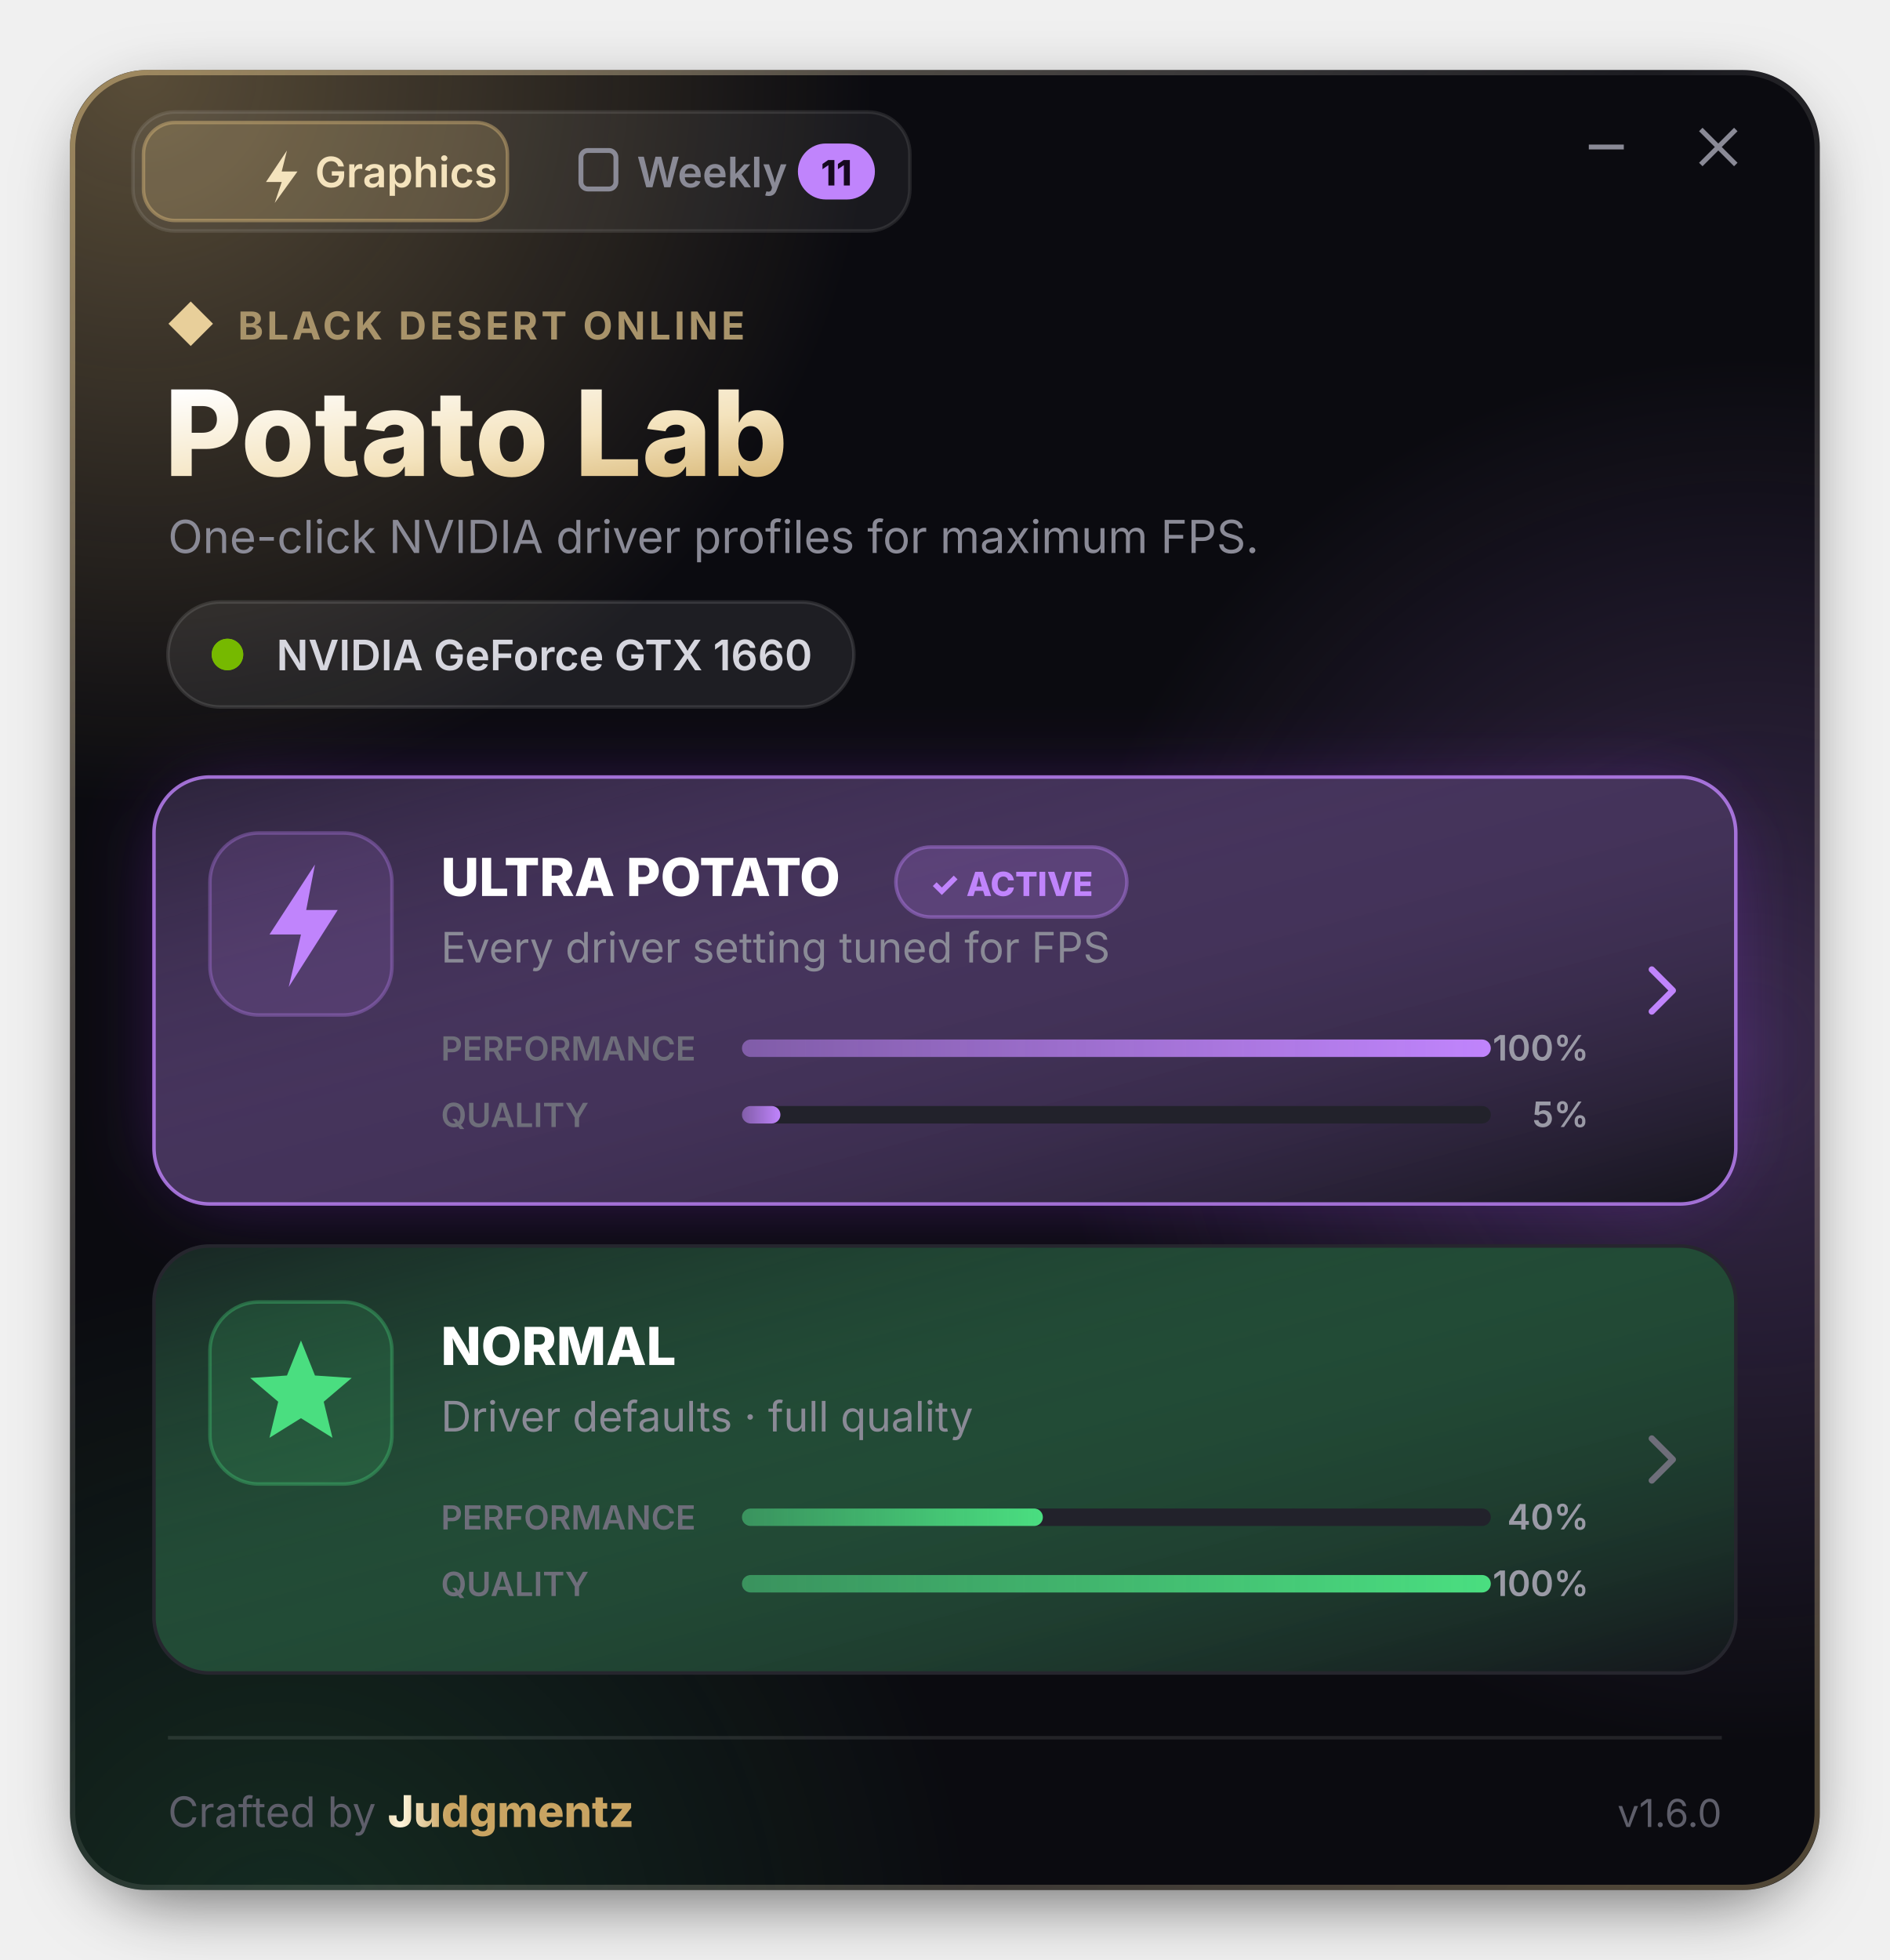
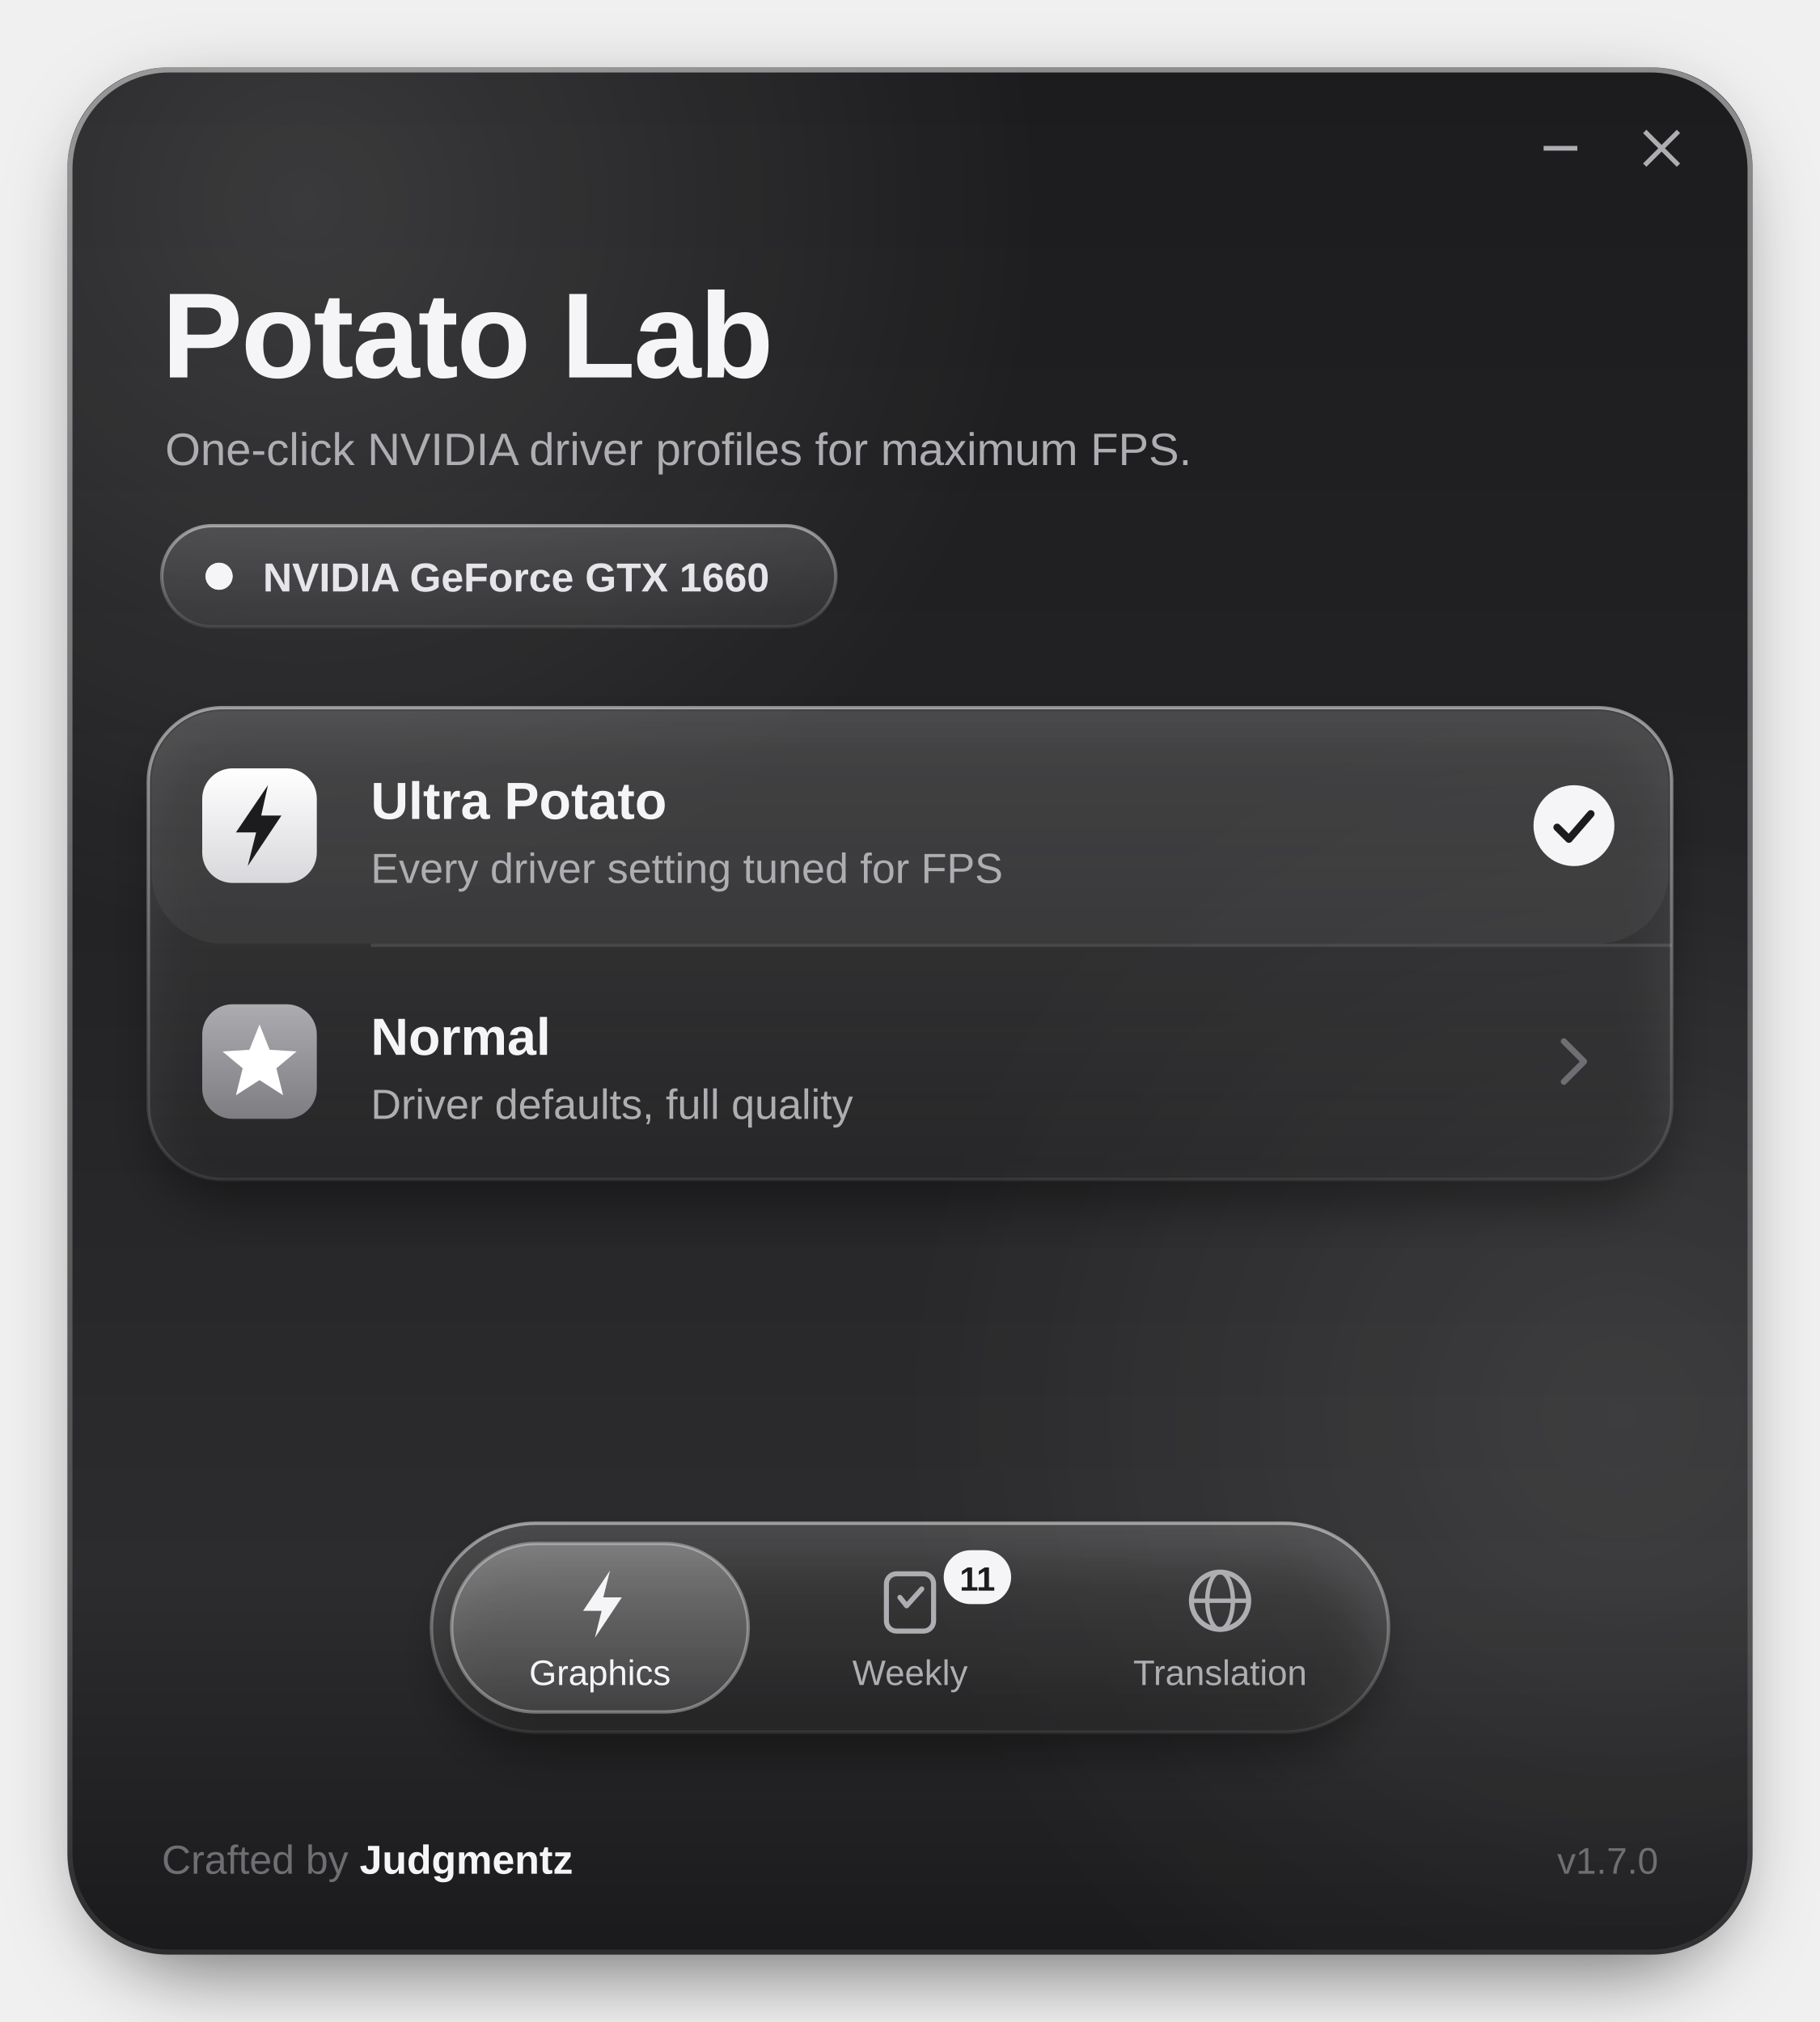
- <svg xmlns="http://www.w3.org/2000/svg" width="540" height="560" viewBox="0 0 540 560" font-family="'Segoe UI', Inter, 'Helvetica Neue', Arial, sans-serif">
+ <svg xmlns="http://www.w3.org/2000/svg" width="540" height="600" viewBox="0 0 540 600" font-family="'Segoe UI Variable Display', 'Segoe UI', -apple-system, 'SF Pro Display', 'Helvetica Neue', Arial, sans-serif">
  <defs>
-     <radialGradient id="gold">
-       <stop offset="0" stop-color="#D9B97A" stop-opacity=".38" />
-       <stop offset="1" stop-color="#D9B97A" stop-opacity="0" />
+     <linearGradient id="sky" x1="0" y1="0" x2="0" y2="1">
+       <stop offset="0" stop-color="#1C1C1E" />
+       <stop offset=".45" stop-color="#232326" />
+       <stop offset=".8" stop-color="#2C2C2E" />
+       <stop offset="1" stop-color="#1A1A1C" />
+     </linearGradient>
+     <radialGradient id="orb">
+       <stop offset="0" stop-color="#FFFFFF" stop-opacity=".13" />
+       <stop offset="1" stop-color="#FFFFFF" stop-opacity="0" />
    </radialGradient>
-     <radialGradient id="purple">
-       <stop offset="0" stop-color="#C084FC" stop-opacity=".25" />
-       <stop offset="1" stop-color="#C084FC" stop-opacity="0" />
-     </radialGradient>
-     <radialGradient id="green">
-       <stop offset="0" stop-color="#4ADE80" stop-opacity=".16" />
-       <stop offset="1" stop-color="#4ADE80" stop-opacity="0" />
-     </radialGradient>
-     <linearGradient id="title" x1="0" y1="0" x2="1" y2="1">
+     <linearGradient id="glass" x1="0" y1="0" x2="0" y2="1">
+       <stop offset="0" stop-color="#FFFFFF" stop-opacity=".15" />
+       <stop offset="1" stop-color="#FFFFFF" stop-opacity=".06" />
+     </linearGradient>
+     <linearGradient id="rim" x1="0" y1="0" x2="0" y2="1">
+       <stop offset="0" stop-color="#FFFFFF" stop-opacity=".5" />
+       <stop offset="1" stop-color="#FFFFFF" stop-opacity=".08" />
+     </linearGradient>
+     <linearGradient id="thumb" x1="0" y1="0" x2="0" y2="1">
+       <stop offset="0" stop-color="#FFFFFF" stop-opacity=".3" />
+       <stop offset="1" stop-color="#FFFFFF" stop-opacity=".12" />
+     </linearGradient>
+     <linearGradient id="tileU" x1="0" y1="0" x2="0" y2="1">
      <stop offset="0" stop-color="#FFFFFF" />
-       <stop offset=".6" stop-color="#F4E3BD" />
-       <stop offset="1" stop-color="#D9B97A" />
+       <stop offset="1" stop-color="#D8D8DC" />
    </linearGradient>
-     <linearGradient id="frame" x1="0" y1="0" x2="1" y2="1">
-       <stop offset="0" stop-color="#D9B97A" stop-opacity=".55" />
-       <stop offset=".45" stop-color="#FFFFFF" stop-opacity=".07" />
-       <stop offset="1" stop-color="#D9B97A" stop-opacity=".35" />
+     <linearGradient id="tileN" x1="0" y1="0" x2="0" y2="1">
+       <stop offset="0" stop-color="#ABABB0" />
+       <stop offset="1" stop-color="#7D7D82" />
    </linearGradient>
-     <linearGradient id="cardU" x1="0" y1="0" x2="1" y2="1">
-       <stop offset="0" stop-color="#C084FC" stop-opacity=".14" />
-       <stop offset="1" stop-color="#13131A" />
-     </linearGradient>
-     <linearGradient id="cardN" x1="0" y1="0" x2="1" y2="1">
-       <stop offset="0" stop-color="#4ADE80" stop-opacity=".09" />
-       <stop offset="1" stop-color="#13131A" />
-     </linearGradient>
-     <linearGradient id="pBar" x1="0" x2="1">
-       <stop offset="0" stop-color="#C084FC" stop-opacity=".6" />
-       <stop offset="1" stop-color="#C084FC" />
-     </linearGradient>
-     <linearGradient id="gBar" x1="0" x2="1">
-       <stop offset="0" stop-color="#4ADE80" stop-opacity=".6" />
-       <stop offset="1" stop-color="#4ADE80" />
-     </linearGradient>
-     <linearGradient id="name" x1="0" x2="1">
-       <stop offset="0" stop-color="#C9A462" />
-       <stop offset=".4" stop-color="#C9A462" />
-       <stop offset=".5" stop-color="#FFF6DD" />
-       <stop offset=".6" stop-color="#C9A462" />
-       <stop offset="1" stop-color="#C9A462" />
-       <animateTransform attributeName="gradientTransform" type="translate" values="-1 0;1 0" dur="2.6s" repeatCount="indefinite" />
-     </linearGradient>
-     <filter id="blur" x="-50%" y="-50%" width="200%" height="200%">
+     <filter id="shadow" x="-20%" y="-20%" width="140%" height="140%">
      <feGaussianBlur stdDeviation="12" />
    </filter>
-     <filter id="shadow" x="-20%" y="-20%" width="140%" height="140%">
-       <feGaussianBlur stdDeviation="10" />
+     <filter id="soft" x="-20%" y="-40%" width="140%" height="180%">
+       <feGaussianBlur stdDeviation="7" />
    </filter>
    <clipPath id="clip">
-       <rect x="20" y="20" width="500" height="520" rx="22" />
+       <rect x="20" y="20" width="500" height="560" rx="30" />
    </clipPath>
  </defs>
-   <rect x="26" y="30" width="488" height="512" rx="22" fill="#000" opacity=".6" filter="url(#shadow)" />
+   <rect x="28" y="32" width="484" height="552" rx="30" fill="#000" opacity=".55" filter="url(#shadow)" />
  <g clip-path="url(#clip)">
-     <rect x="20" y="20" width="500" height="520" fill="#0B0B10" />
-     <circle cx="40" cy="20" r="210" fill="url(#gold)">
-       <animate attributeName="cx" values="40;110;40" dur="10s" repeatCount="indefinite" />
+     <rect x="20" y="20" width="500" height="560" fill="url(#sky)" />
+     <circle cx="90" cy="60" r="220" fill="url(#orb)">
+       <animate attributeName="cx" values="90;160;90" dur="11s" repeatCount="indefinite" />
    </circle>
-     <circle cx="500" cy="300" r="200" fill="url(#purple)">
-       <animate attributeName="cy" values="300;360;300" dur="9s" repeatCount="indefinite" />
+     <circle cx="480" cy="420" r="210" fill="url(#orb)" opacity=".7">
+       <animate attributeName="cy" values="420;370;420" dur="9s" repeatCount="indefinite" />
    </circle>
-     <circle cx="80" cy="560" r="200" fill="url(#green)">
-       <animate attributeName="cx" values="80;160;80" dur="12s" repeatCount="indefinite" />
-     </circle>
-     <g transform="translate(38 32)">
-       <rect width="222" height="34" rx="12" fill="#FFFFFF" fill-opacity=".06" stroke="#FFFFFF" stroke-opacity=".1" />
-       <rect x="3" y="3" width="104" height="28" rx="9" fill="#D9B97A" fill-opacity=".2" stroke="#D9B97A" stroke-opacity=".45" />
-       <path d="M44 11 L38 20 H42.5 L40.5 26 L47 17 H42.5 Z" fill="#F4E3BD" />
-       <text x="52" y="21.5" font-size="12" font-weight="600" fill="#F4E3BD">Graphics</text>
-       <rect x="128" y="11" width="10" height="11" rx="2" fill="none" stroke="#8A8A96" stroke-width="1.4" />
-       <text x="144" y="21.5" font-size="12" font-weight="600" fill="#8A8A96">Weekly</text>
-       <rect x="190" y="9" width="22" height="16" rx="8" fill="#C084FC" />
-       <text x="201" y="21" font-size="10" font-weight="800" fill="#16091F" text-anchor="middle">11</text>
+     <path d="M458 44 H468" stroke="#AEAEB2" stroke-width="1.4" />
+     <path d="M488 39 L498 49 M498 39 L488 49" stroke="#AEAEB2" stroke-width="1.4" />
+     <text x="48" y="112" font-size="36" font-weight="600" fill="#F5F5F7" letter-spacing="-.5">Potato Lab</text>
+     <text x="49" y="138" font-size="13.5" fill="#AEAEB2">One-click NVIDIA driver profiles for maximum FPS.</text>
+     <g transform="translate(48 156)">
+       <rect width="200" height="30" rx="15" fill="url(#glass)" stroke="url(#rim)" />
+       <circle cx="17" cy="15" r="4" fill="#F5F5F7" />
+       <circle cx="17" cy="15" r="4" fill="#F5F5F7">
+         <animate attributeName="r" values="4;10" dur="1.8s" repeatCount="indefinite" />
+         <animate attributeName="opacity" values=".5;0" dur="1.8s" repeatCount="indefinite" />
+       </circle>
+       <text x="30" y="19.5" font-size="12" font-weight="600" fill="#E5E5EA">NVIDIA GeForce GTX 1660</text>
    </g>
-     <path d="M454 42 H464" stroke="#8A8A96" stroke-width="1.4" />
-     <path d="M486 37 L496 47 M496 37 L486 47" stroke="#8A8A96" stroke-width="1.4" />
-     <rect x="50" y="88" width="9" height="9" fill="#E8CF9A" transform="rotate(45 54.5 92.5)" />
-     <text x="68" y="97" font-size="11" font-weight="700" fill="#A8936A" letter-spacing="1">BLACK DESERT ONLINE</text>
-     <text x="47" y="136" font-size="34" font-weight="800" fill="url(#title)">Potato Lab</text>
-     <text x="48" y="158" font-size="13" fill="#8A8A96">One-click NVIDIA driver profiles for maximum FPS.</text>
-     <g transform="translate(48 172)">
-       <rect width="196" height="30" rx="15" fill="#FFFFFF" fill-opacity=".08" stroke="#FFFFFF" stroke-opacity=".12" />
-       <circle cx="17" cy="15" r="4.5" fill="#76B900" />
-       <circle cx="17" cy="15" r="4.5" fill="#76B900">
-         <animate attributeName="r" values="4.5;11" dur="1.7s" repeatCount="indefinite" />
-         <animate attributeName="opacity" values=".6;0" dur="1.7s" repeatCount="indefinite" />
-       </circle>
-       <text x="31" y="19.5" font-size="12" font-weight="600" fill="#D6D6DE">NVIDIA GeForce GTX 1660</text>
+     <g transform="translate(44 210)">
+       <rect x="2" y="8" width="448" height="140" rx="22" fill="#000" opacity=".35" filter="url(#soft)" />
+       <rect width="452" height="140" rx="22" fill="url(#glass)" stroke="url(#rim)" />
+       <g>
+         <animate attributeName="opacity" values="0;1" dur=".5s" begin=".2s" fill="freeze" />
+         <rect x="1" y="1" width="450" height="69" rx="21" fill="#FFFFFF" fill-opacity=".05" />
+         <rect x="16" y="18" width="34" height="34" rx="9" fill="url(#tileU)" />
+         <path d="M35.5 23 L26 37 H32 L29.5 47 L39.5 32 H33.5 Z" fill="#1C1C1E" />
+         <text x="66" y="33" font-size="15.5" font-weight="600" fill="#F5F5F7">Ultra Potato</text>
+         <text x="66" y="52" font-size="12.5" fill="#AEAEB2">Every driver setting tuned for FPS</text>
+         <g transform="translate(423 35)">
+           <g>
+             <animateTransform attributeName="transform" type="scale" values="0;1.15;1" keyTimes="0;.7;1" dur=".55s" begin=".5s" fill="freeze" />
+             <circle r="12" fill="#F5F5F7" />
+             <path d="M-5 0.5 L-1.5 4 L5 -3.5" stroke="#1C1C1E" stroke-width="2.2" fill="none" stroke-linecap="round" stroke-linejoin="round" />
+           </g>
+         </g>
+       </g>
+       <rect x="66" y="70" width="386" height="1" fill="#FFFFFF" fill-opacity=".11" />
+       <g>
+         <animate attributeName="opacity" values="0;1" dur=".5s" begin=".32s" fill="freeze" />
+         <rect x="16" y="88" width="34" height="34" rx="9" fill="url(#tileN)" />
+         <path d="M33 94 L36 101.5 L44 102 L38 107 L40 115 L33 110.5 L26 115 L28 107 L22 102 L30 101.5 Z" fill="#FFFFFF" />
+         <text x="66" y="103" font-size="15.5" font-weight="600" fill="#F5F5F7">Normal</text>
+         <text x="66" y="122" font-size="12.5" fill="#AEAEB2">Driver defaults, full quality</text>
+         <path d="M420 99 L426 105 L420 111" stroke="#6E6E73" stroke-width="1.8" fill="none" stroke-linecap="round" stroke-linejoin="round" />
+       </g>
    </g>
-     <g transform="translate(44 222)">
-       <rect x="4" y="6" width="444" height="112" rx="16" fill="#9333EA" filter="url(#blur)" opacity=".4">
-         <animate attributeName="opacity" values=".25;.6;.25" dur="1.8s" repeatCount="indefinite" />
+     <g transform="translate(128 452)">
+       <rect x="4" y="10" width="276" height="58" rx="29" fill="#000" opacity=".4" filter="url(#soft)" />
+       <rect width="284" height="62" rx="31" fill="url(#glass)" stroke="url(#rim)" />
+       <rect x="6" y="6" width="88" height="50" rx="25" fill="url(#thumb)" stroke="#FFFFFF" stroke-opacity=".35">
+         <animate attributeName="x" values="6;6;6;98;98;98;190;190;190;6;6" keyTimes="0;.18;.2;.27;.45;.47;.54;.72;.74;.81;1" dur="7s" repeatCount="indefinite" />
+         <animate attributeName="width" values="88;88;180;88;88;180;88;88;180;88;88" keyTimes="0;.18;.2;.27;.45;.47;.54;.72;.74;.81;1" dur="7s" repeatCount="indefinite" />
      </rect>
-       <rect width="452" height="122" rx="16" fill="#13131A" />
-       <rect width="452" height="122" rx="16" fill="url(#cardU)" stroke="#C084FC" stroke-opacity=".8" />
-       <rect x="16" y="16" width="52" height="52" rx="14" fill="#C084FC" fill-opacity=".13" stroke="#C084FC" stroke-opacity=".32" />
-       <path d="M46 25 L33 45 H42 L38.5 60 L52.5 38 H43.5 Z" fill="#C084FC" />
-       <text x="82" y="34" font-size="15" font-weight="800" fill="#FFFFFF">ULTRA POTATO</text>
-       <g transform="translate(212 20)">
-         <rect width="66" height="20" rx="10" fill="#C084FC" fill-opacity=".18" stroke="#C084FC" stroke-opacity=".4" />
-         <text x="33" y="14" font-size="9.5" font-weight="800" fill="#C084FC" text-anchor="middle">✓ ACTIVE</text>
-       </g>
-       <text x="82" y="53" font-size="12" fill="#8A8A96">Every driver setting tuned for FPS</text>
-       <text x="82" y="81" font-size="9.5" font-weight="600" fill="#6E6E7A">PERFORMANCE</text>
-       <rect x="168" y="75" width="214" height="5" rx="2.5" fill="#22222B" />
-       <rect x="168" y="75" width="214" height="5" rx="2.5" fill="url(#pBar)">
-         <animate attributeName="width" values="0;214" dur="1.4s" begin=".3s" fill="freeze" calcMode="spline" keySplines=".16 1 .3 1" />
-       </rect>
-       <text x="410" y="81" font-size="10" font-weight="600" fill="#9A9AA6" text-anchor="end">100%</text>
-       <text x="82" y="100" font-size="9.5" font-weight="600" fill="#6E6E7A">QUALITY</text>
-       <rect x="168" y="94" width="214" height="5" rx="2.5" fill="#22222B" />
-       <rect x="168" y="94" width="11" height="5" rx="2.5" fill="url(#pBar)">
-         <animate attributeName="width" values="0;11" dur="1.4s" begin=".42s" fill="freeze" calcMode="spline" keySplines=".16 1 .3 1" />
-       </rect>
-       <text x="410" y="100" font-size="10" font-weight="600" fill="#9A9AA6" text-anchor="end">5%</text>
-       <path d="M428 55 L434 61 L428 67" stroke="#C084FC" stroke-width="1.8" fill="none" stroke-linecap="round" stroke-linejoin="round" />
+       <path d="M53 14 L45 26 H50.5 L48.5 34 L56.5 22 H51 Z" fill="#F5F5F7" />
+       <text x="50" y="48" font-size="10.5" fill="#F5F5F7" text-anchor="middle">Graphics</text>
+       <rect x="135" y="15" width="14" height="17" rx="3" fill="none" stroke="#AEAEB2" stroke-width="1.5" />
+       <path d="M139 22 L141 24.5 L145.5 19.5" stroke="#AEAEB2" stroke-width="1.5" fill="none" stroke-linecap="round" stroke-linejoin="round" />
+       <text x="142" y="48" font-size="10.5" fill="#AEAEB2" text-anchor="middle">Weekly</text>
+       <rect x="152" y="8" width="20" height="16" rx="8" fill="#F5F5F7" />
+       <text x="162" y="20" font-size="10" font-weight="700" fill="#1C1C1E" text-anchor="middle">11</text>
+       <circle cx="234" cy="23" r="8.5" fill="none" stroke="#AEAEB2" stroke-width="1.5" />
+       <ellipse cx="234" cy="23" rx="3.8" ry="8.5" fill="none" stroke="#AEAEB2" stroke-width="1.3" />
+       <path d="M225.5 23 H242.5" stroke="#AEAEB2" stroke-width="1.3" />
+       <text x="234" y="48" font-size="10.5" fill="#AEAEB2" text-anchor="middle">Translation</text>
    </g>
-     <g transform="translate(44 356)">
-       <rect width="452" height="122" rx="16" fill="#13131A" />
-       <rect width="452" height="122" rx="16" fill="url(#cardN)" stroke="#26262E" />
-       <rect x="16" y="16" width="52" height="52" rx="14" fill="#4ADE80" fill-opacity=".13" stroke="#4ADE80" stroke-opacity=".32" />
-       <path d="M42 27 L46 37 L56.5 37.7 L48.5 44.5 L51 54.8 L42 49.2 L33 54.8 L35.5 44.5 L27.5 37.7 L38 37 Z" fill="#4ADE80" />
-       <text x="82" y="34" font-size="15" font-weight="800" fill="#FFFFFF">NORMAL</text>
-       <text x="82" y="53" font-size="12" fill="#8A8A96">Driver defaults  ·  full quality</text>
-       <text x="82" y="81" font-size="9.5" font-weight="600" fill="#6E6E7A">PERFORMANCE</text>
-       <rect x="168" y="75" width="214" height="5" rx="2.5" fill="#22222B" />
-       <rect x="168" y="75" width="86" height="5" rx="2.5" fill="url(#gBar)">
-         <animate attributeName="width" values="0;86" dur="1.4s" begin=".55s" fill="freeze" calcMode="spline" keySplines=".16 1 .3 1" />
-       </rect>
-       <text x="410" y="81" font-size="10" font-weight="600" fill="#9A9AA6" text-anchor="end">40%</text>
-       <text x="82" y="100" font-size="9.5" font-weight="600" fill="#6E6E7A">QUALITY</text>
-       <rect x="168" y="94" width="214" height="5" rx="2.5" fill="#22222B" />
-       <rect x="168" y="94" width="214" height="5" rx="2.5" fill="url(#gBar)">
-         <animate attributeName="width" values="0;214" dur="1.4s" begin=".67s" fill="freeze" calcMode="spline" keySplines=".16 1 .3 1" />
-       </rect>
-       <text x="410" y="100" font-size="10" font-weight="600" fill="#9A9AA6" text-anchor="end">100%</text>
-       <path d="M428 55 L434 61 L428 67" stroke="#6E6E7A" stroke-width="1.8" fill="none" stroke-linecap="round" stroke-linejoin="round" />
-     </g>
-     <rect x="48" y="496" width="444" height="1" fill="#FFFFFF" fill-opacity=".1" />
-     <text x="48" y="522" font-size="12" fill="#5E5E6A">Crafted by <tspan font-weight="800" font-size="12.5" fill="url(#name)">Judgmentz</tspan>
+     <text x="48" y="556" font-size="12" fill="#6E6E73">Crafted by <tspan font-weight="700" fill="#F5F5F7">Judgmentz</tspan>
    </text>
-     <text x="492" y="522" font-size="11" fill="#5E5E6A" text-anchor="end">v1.6.0</text>
+     <text x="492" y="556" font-size="11" fill="#6E6E73" text-anchor="end">v1.7.0</text>
  </g>
-   <rect x="20.75" y="20.75" width="498.5" height="518.5" rx="21.5" fill="none" stroke="url(#frame)" stroke-width="1.5" />
+   <rect x="20.75" y="20.75" width="498.5" height="558.5" rx="29.5" fill="none" stroke="url(#rim)" stroke-width="1.5" />
</svg>
